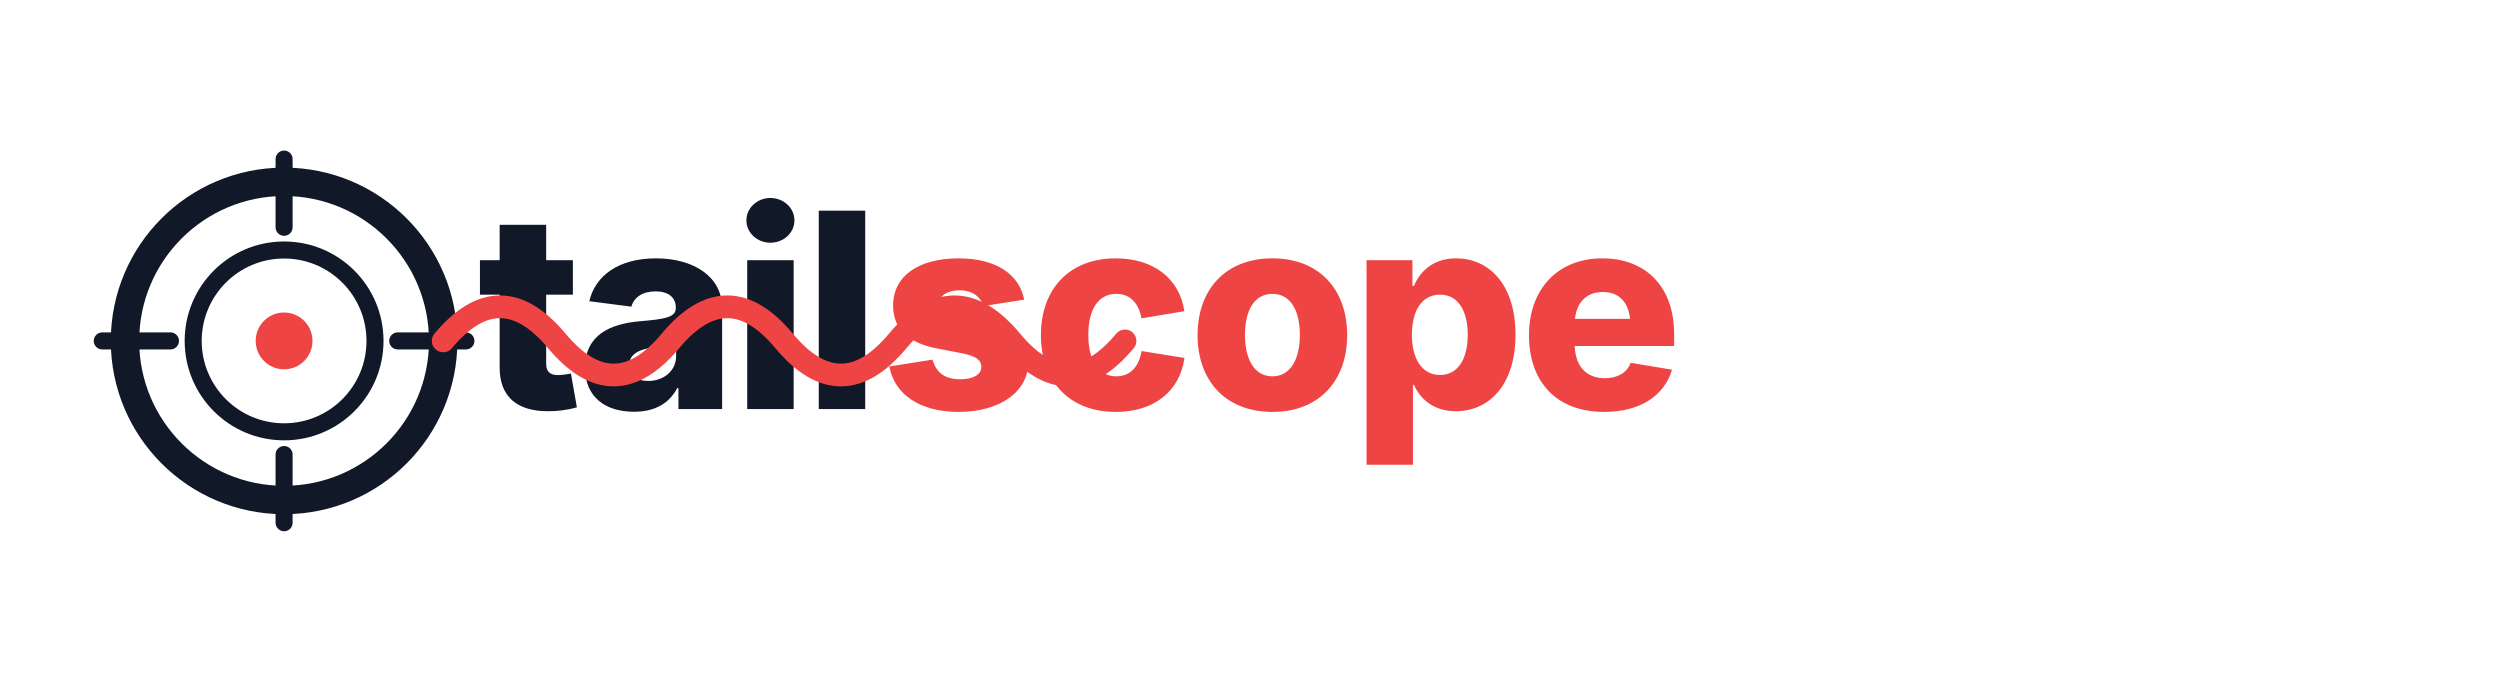
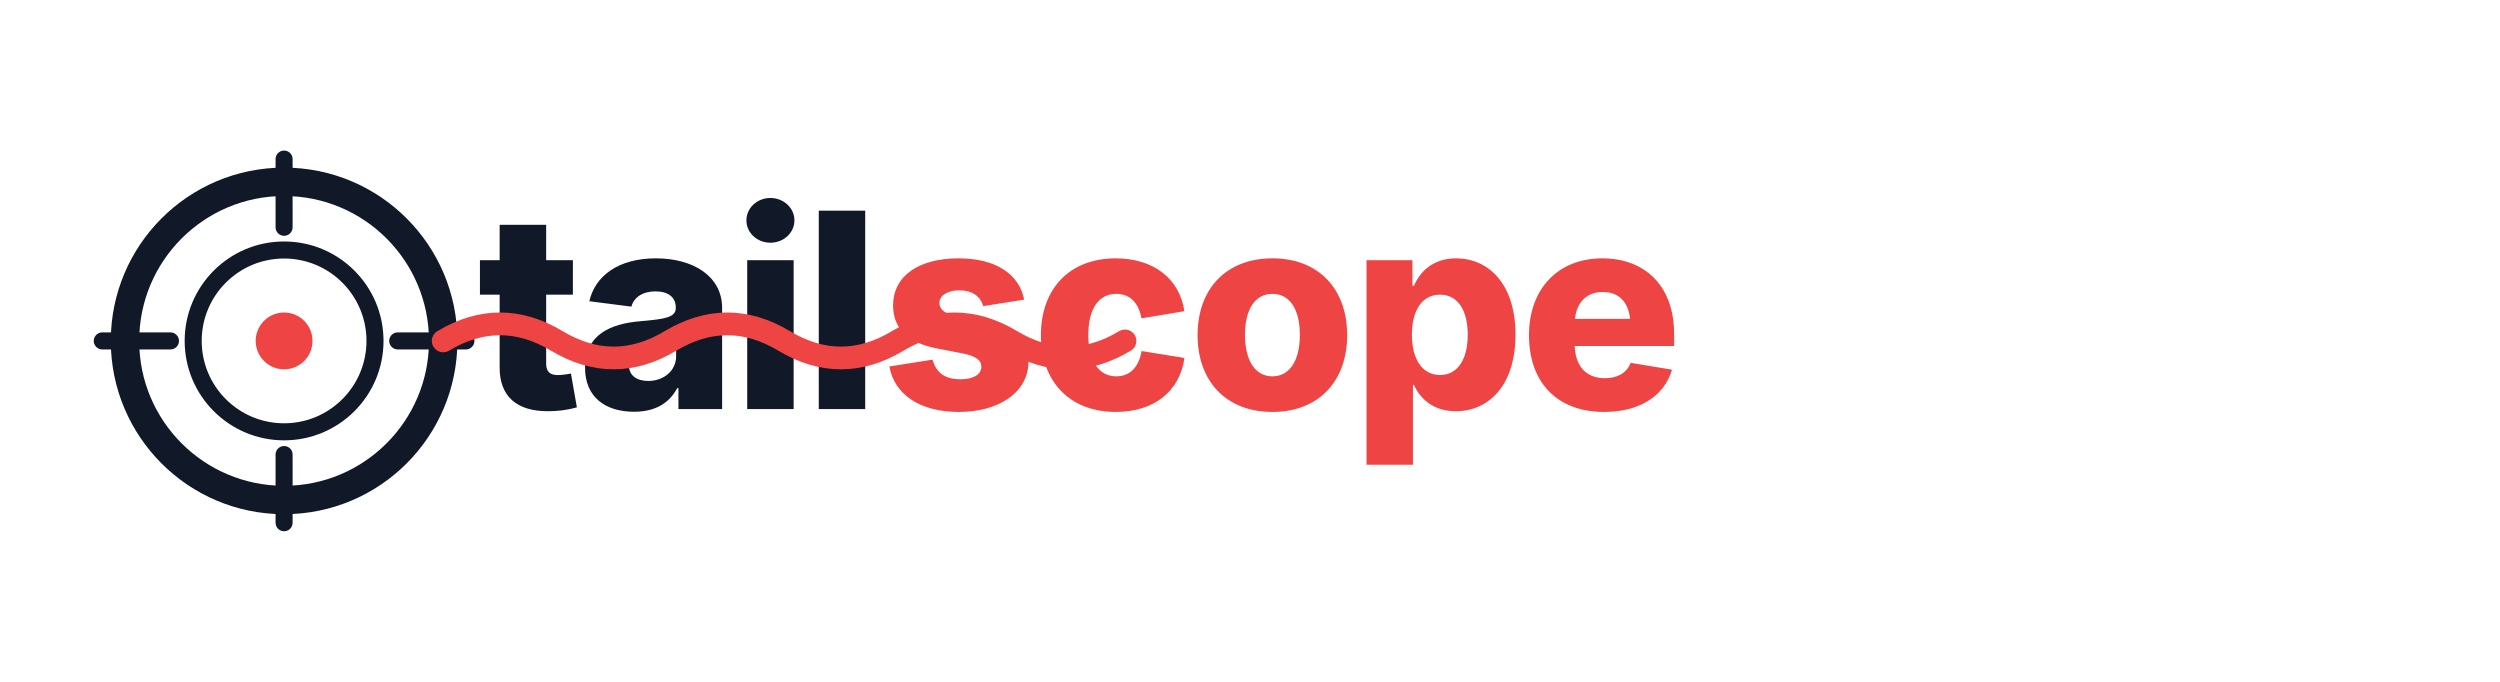
<svg xmlns="http://www.w3.org/2000/svg" viewBox="0 0 440 120" fill="none">
  <circle cx="50" cy="60" r="28" stroke="#111827" stroke-width="5" fill="none" />
  <circle cx="50" cy="60" r="16" stroke="#111827" stroke-width="3" fill="none" />
  <circle cx="50" cy="60" r="5" fill="#EF4444" />
  <line x1="50" y1="28" x2="50" y2="40" stroke="#111827" stroke-width="3" stroke-linecap="round" />
  <line x1="50" y1="80" x2="50" y2="92" stroke="#111827" stroke-width="3" stroke-linecap="round" />
  <line x1="18" y1="60" x2="30" y2="60" stroke="#111827" stroke-width="3" stroke-linecap="round" />
  <line x1="70" y1="60" x2="82" y2="60" stroke="#111827" stroke-width="3" stroke-linecap="round" />
  <text x="84" y="72" font-family="system-ui, -apple-system, sans-serif" font-size="48" font-weight="800" fill="#111827" letter-spacing="-1">tail<tspan fill="#EF4444">scope</tspan>
  </text>
-   <path d="M78 60 Q88 48 98 60 Q108 72 118 60 Q128 48 138 60 Q148 72 158 60 Q168 48 178 60 Q188 72 198 60" stroke="#EF4444" stroke-width="4" fill="none" stroke-linecap="round" />
+   <path d="M78 60 Q88 54 98 60 Q108 66 118 60 Q128 54 138 60 Q148 66 158 60 Q168 54 178 60 Q188 66 198 60" stroke="#EF4444" stroke-width="4" fill="none" stroke-linecap="round" />
</svg>
